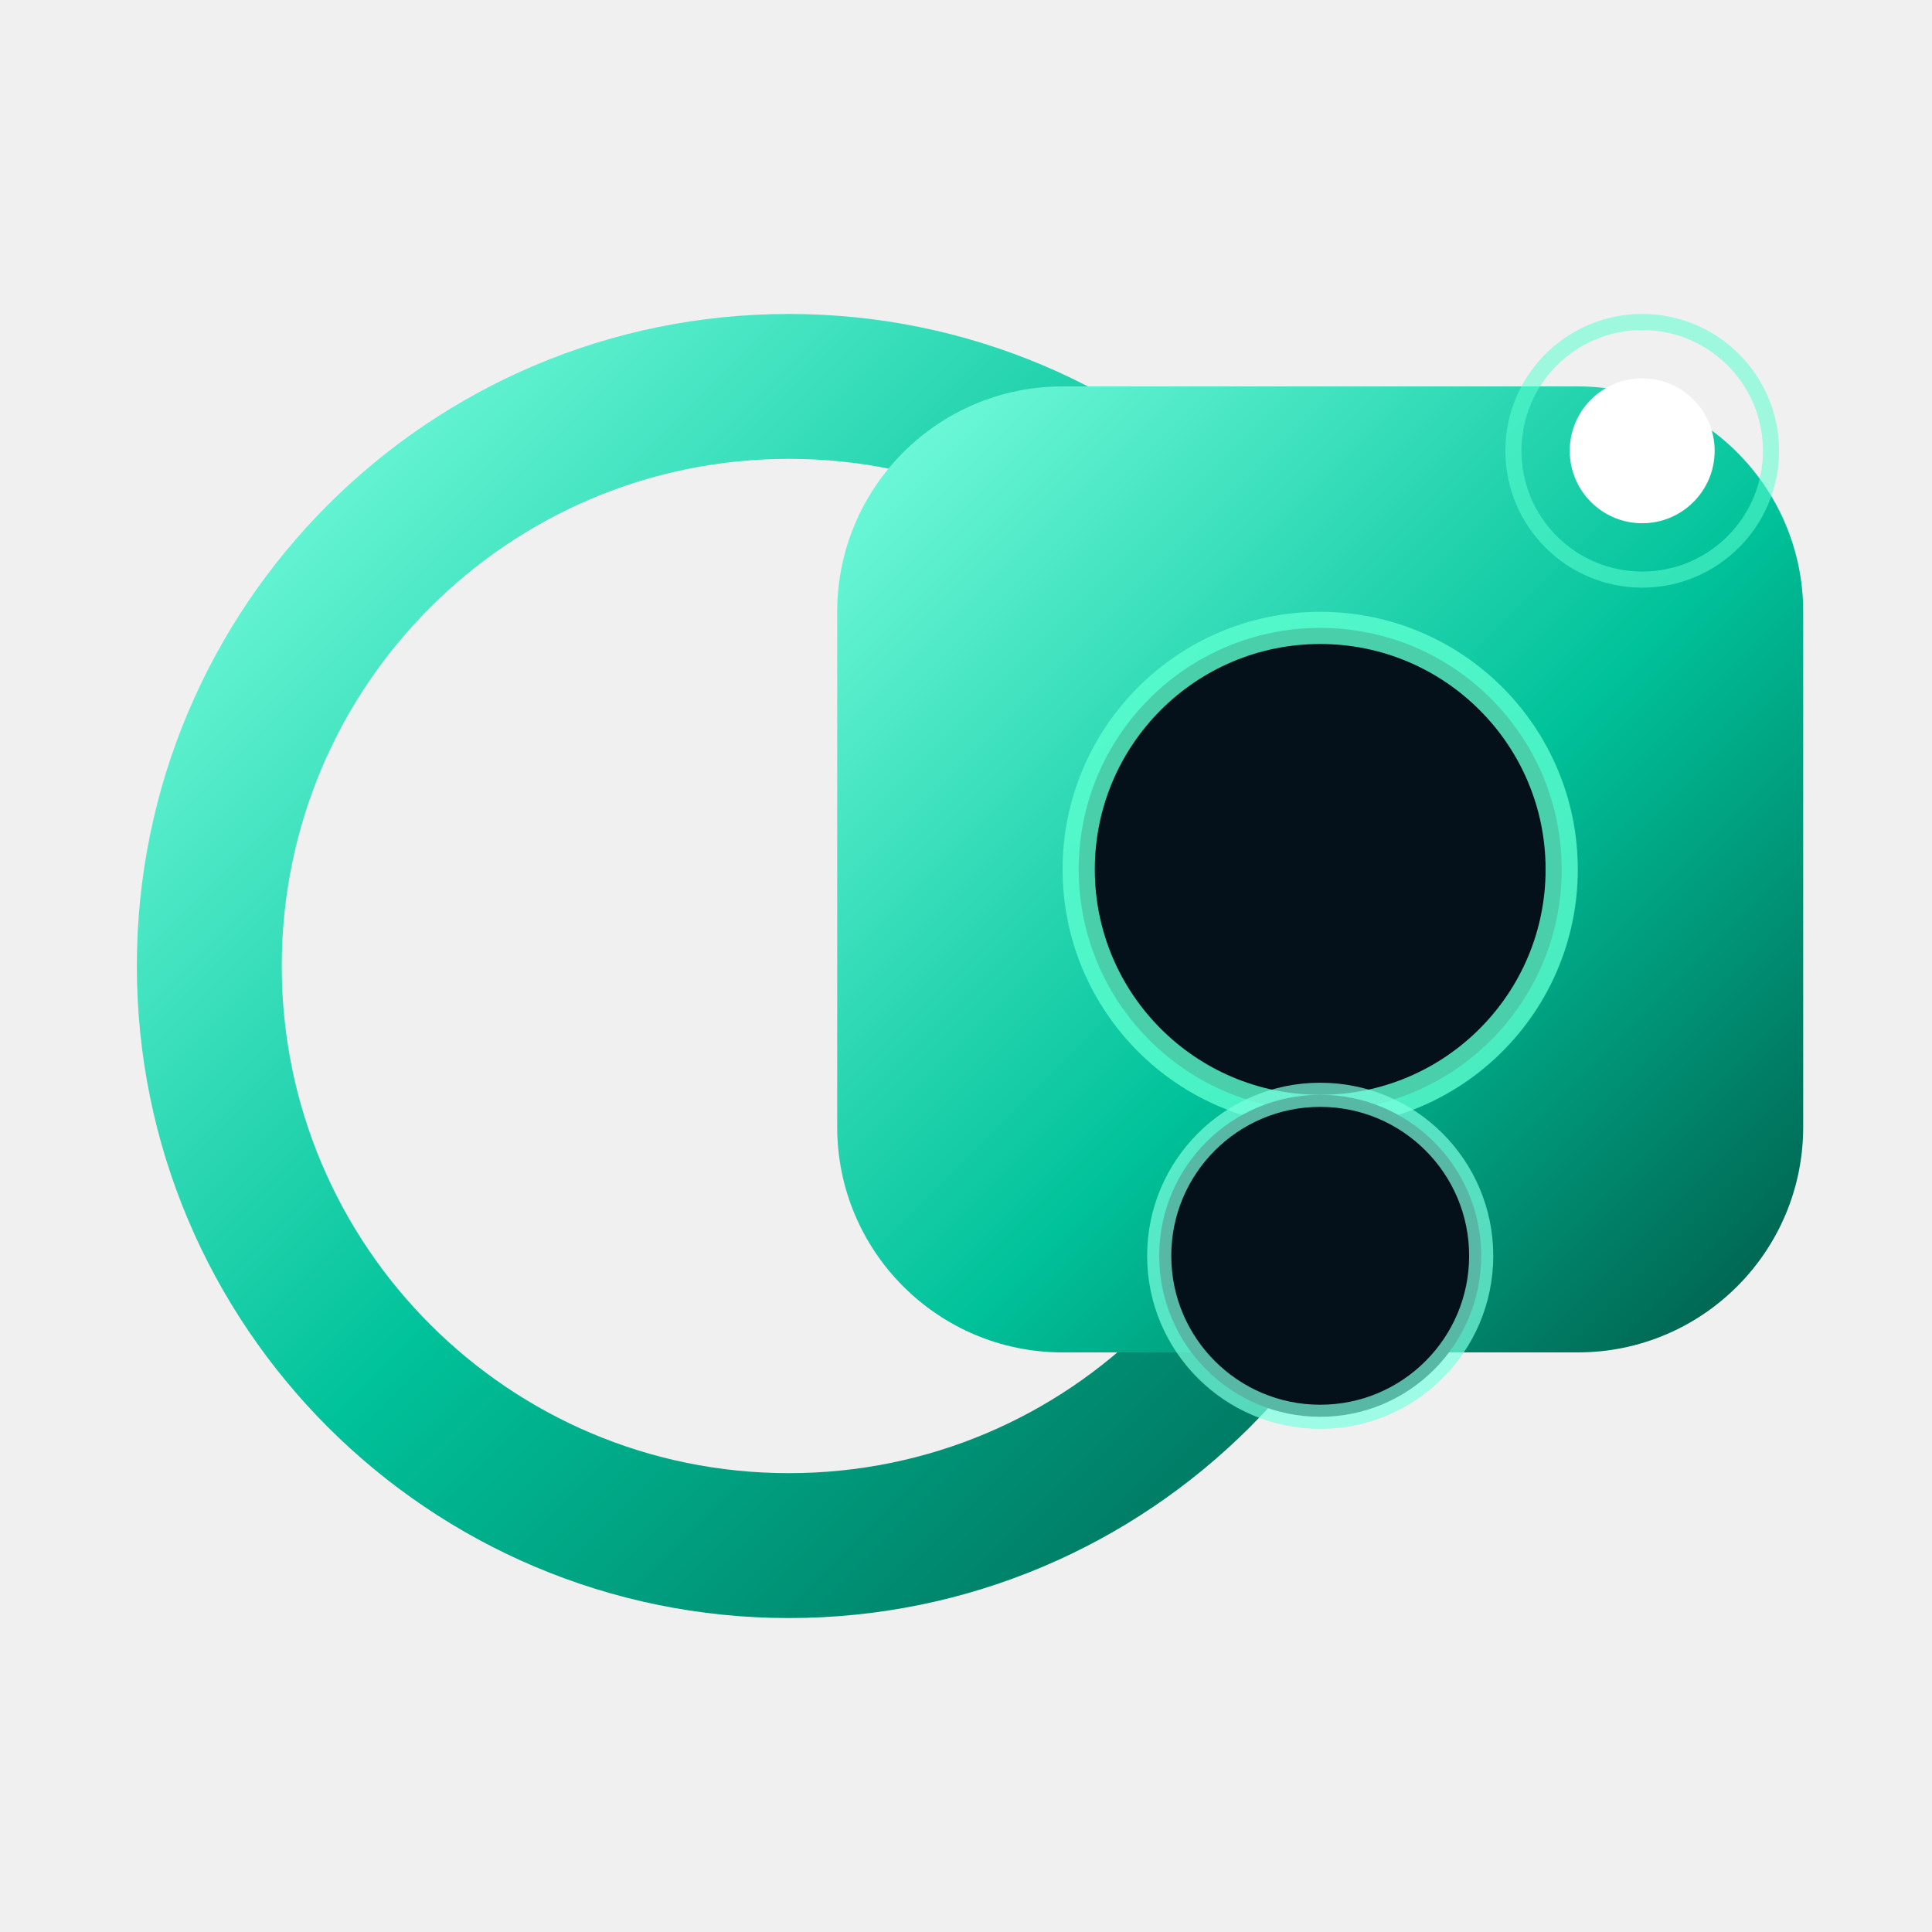
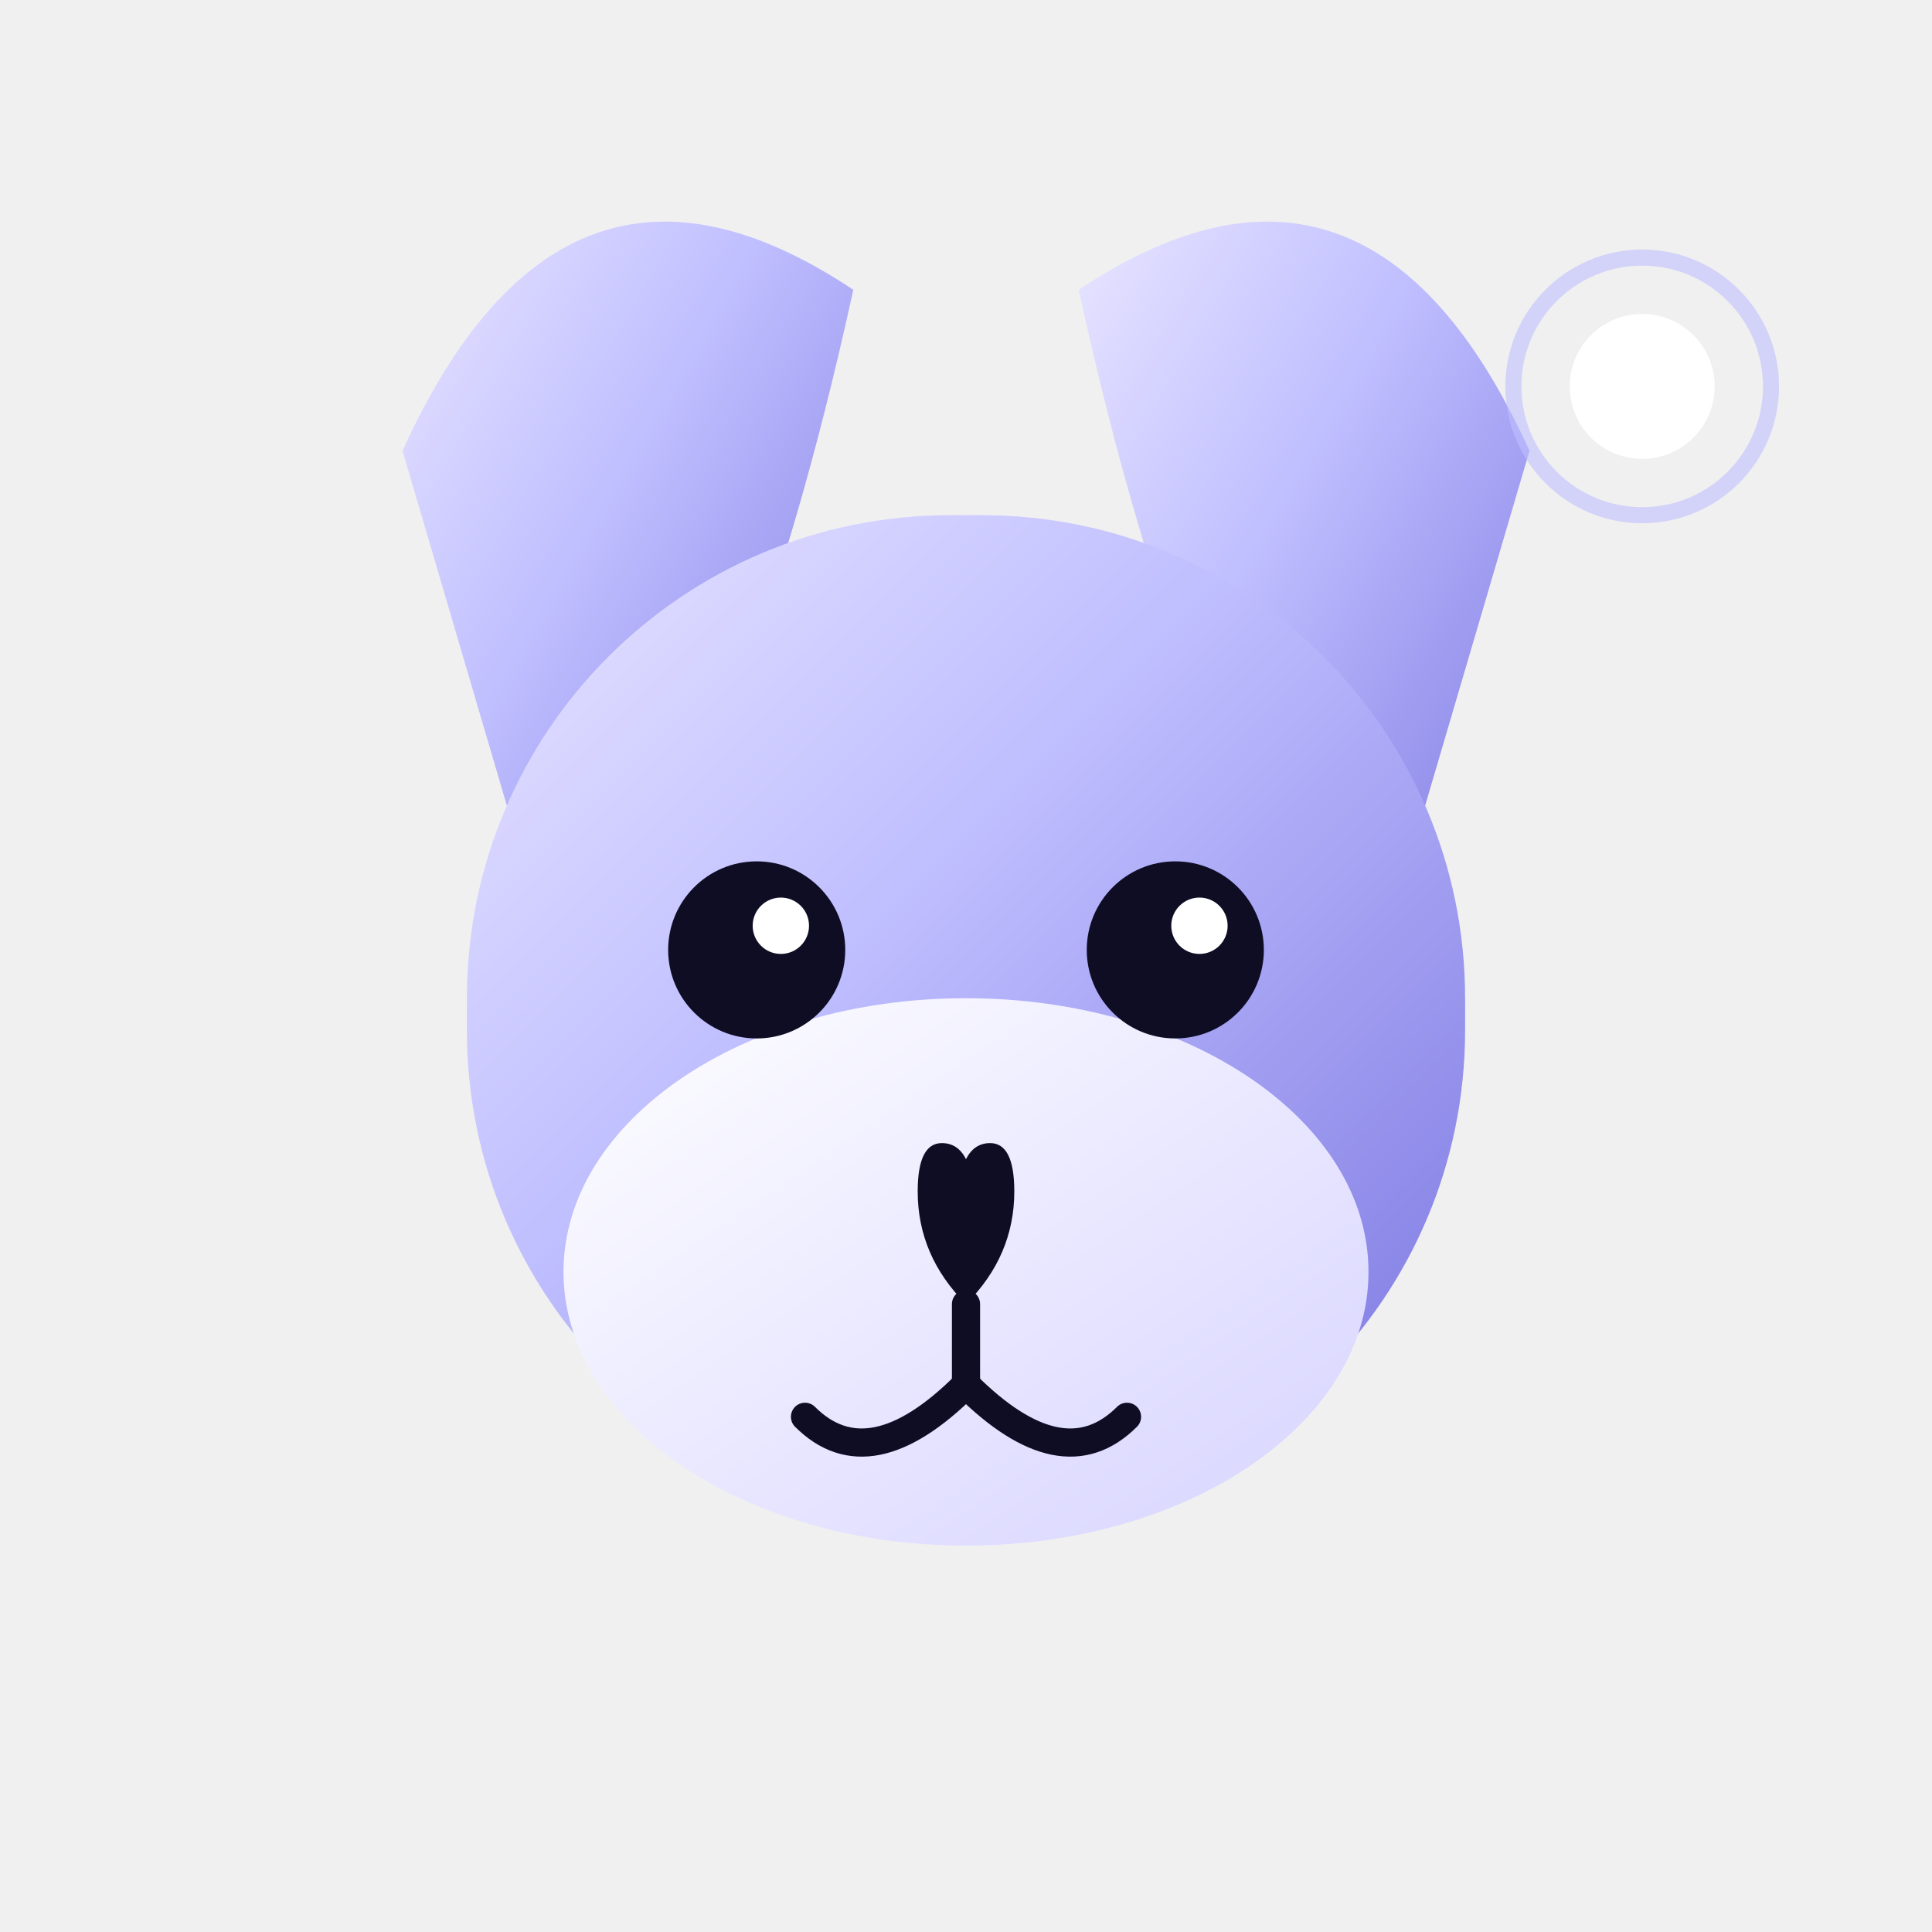
<svg xmlns="http://www.w3.org/2000/svg" viewBox="0 0 240 240" role="img" aria-label="OpenBuddy">
  <defs>
-     <linearGradient id="ring" x1="0" y1="0" x2="1" y2="1">
-       <stop stop-color="#7BFFE0" />
-       <stop offset=".5" stop-color="#00C29A" />
-       <stop offset="1" stop-color="#006B58" />
+     <linearGradient id="fur" x1="0" y1="0" x2="1" y2="1">
+       <stop stop-color="#E8E5FF" />
+       <stop offset=".4" stop-color="#C0BFFF" />
+       <stop offset="1" stop-color="#7A75E0" />
    </linearGradient>
-     <linearGradient id="block" x1="0" y1="0" x2="1" y2="1">
-       <stop stop-color="#7BFFE0" />
-       <stop offset=".55" stop-color="#00C29A" />
-       <stop offset="1" stop-color="#005747" />
+     <linearGradient id="muzzle" x1="0" y1="0" x2="1" y2="1">
+       <stop stop-color="#FFFFFF" />
+       <stop offset="1" stop-color="#D6D3FF" />
    </linearGradient>
+     <radialGradient id="eyeG" cx="50%" cy="50%" r="50%">
+       <stop stop-color="#C0BFFF" />
+       <stop stop-color="#1B1838" stop-opacity="0" />
+     </radialGradient>
  </defs>
-   <circle cx="98" cy="120" r="72" fill="none" stroke="url(#ring)" stroke-width="18" />
-   <rect x="104" y="48" width="120" height="120" rx="28" fill="url(#block)" />
-   <circle cx="164" cy="108" r="30" fill="#04101A" />
-   <circle cx="164" cy="108" r="30" fill="none" stroke="#5BFFD0" stroke-width="4" opacity=".8" />
-   <circle cx="164" cy="156" r="20" fill="#04101A" />
-   <circle cx="164" cy="156" r="20" fill="none" stroke="#7BFFE0" stroke-width="3" opacity=".7" />
-   <g transform="translate(204 56)">
+   <path d="M50 56 Q70 12 106 36 Q92 100 70 124 Z" fill="url(#fur)" />
+   <path d="M190 56 Q170 12 134 36 Q148 100 170 124 Z" fill="url(#fur)" />
+   <rect x="58" y="64" width="124" height="124" rx="60" fill="url(#fur)" />
+   <ellipse cx="120" cy="158" rx="50" ry="34" fill="url(#muzzle)" />
+   <circle cx="94" cy="118" r="16" fill="url(#eyeG)" />
+   <circle cx="146" cy="118" r="16" fill="url(#eyeG)" />
+   <circle cx="94" cy="118" r="11" fill="#0F0D24" />
+   <circle cx="146" cy="118" r="11" fill="#0F0D24" />
+   <circle cx="97" cy="115" r="3.5" fill="#FFFFFF" />
+   <circle cx="149" cy="115" r="3.5" fill="#FFFFFF" />
+   <path d="M114 148 Q114 142 117 142 Q119 142 120 144 Q121 142 123 142 Q126 142 126 148 Q126 156 120 162 Q114 156 114 148 Z" fill="#0F0D24" />
+   <path d="M120 162 L120 172" stroke="#0F0D24" stroke-width="3.5" stroke-linecap="round" />
+   <path d="M120 172 Q108 184 100 176" fill="none" stroke="#0F0D24" stroke-width="3.5" stroke-linecap="round" />
+   <path d="M120 172 Q132 184 140 176" fill="none" stroke="#0F0D24" stroke-width="3.5" stroke-linecap="round" />
+   <g transform="translate(204 48)">
    <circle r="9" fill="#FFFFFF" />
-     <circle r="16" fill="none" stroke="#5BFFD0" stroke-width="2" opacity=".55" />
+     <circle r="16" fill="none" stroke="#C0BFFF" stroke-width="2" opacity=".6" />
  </g>
</svg>
